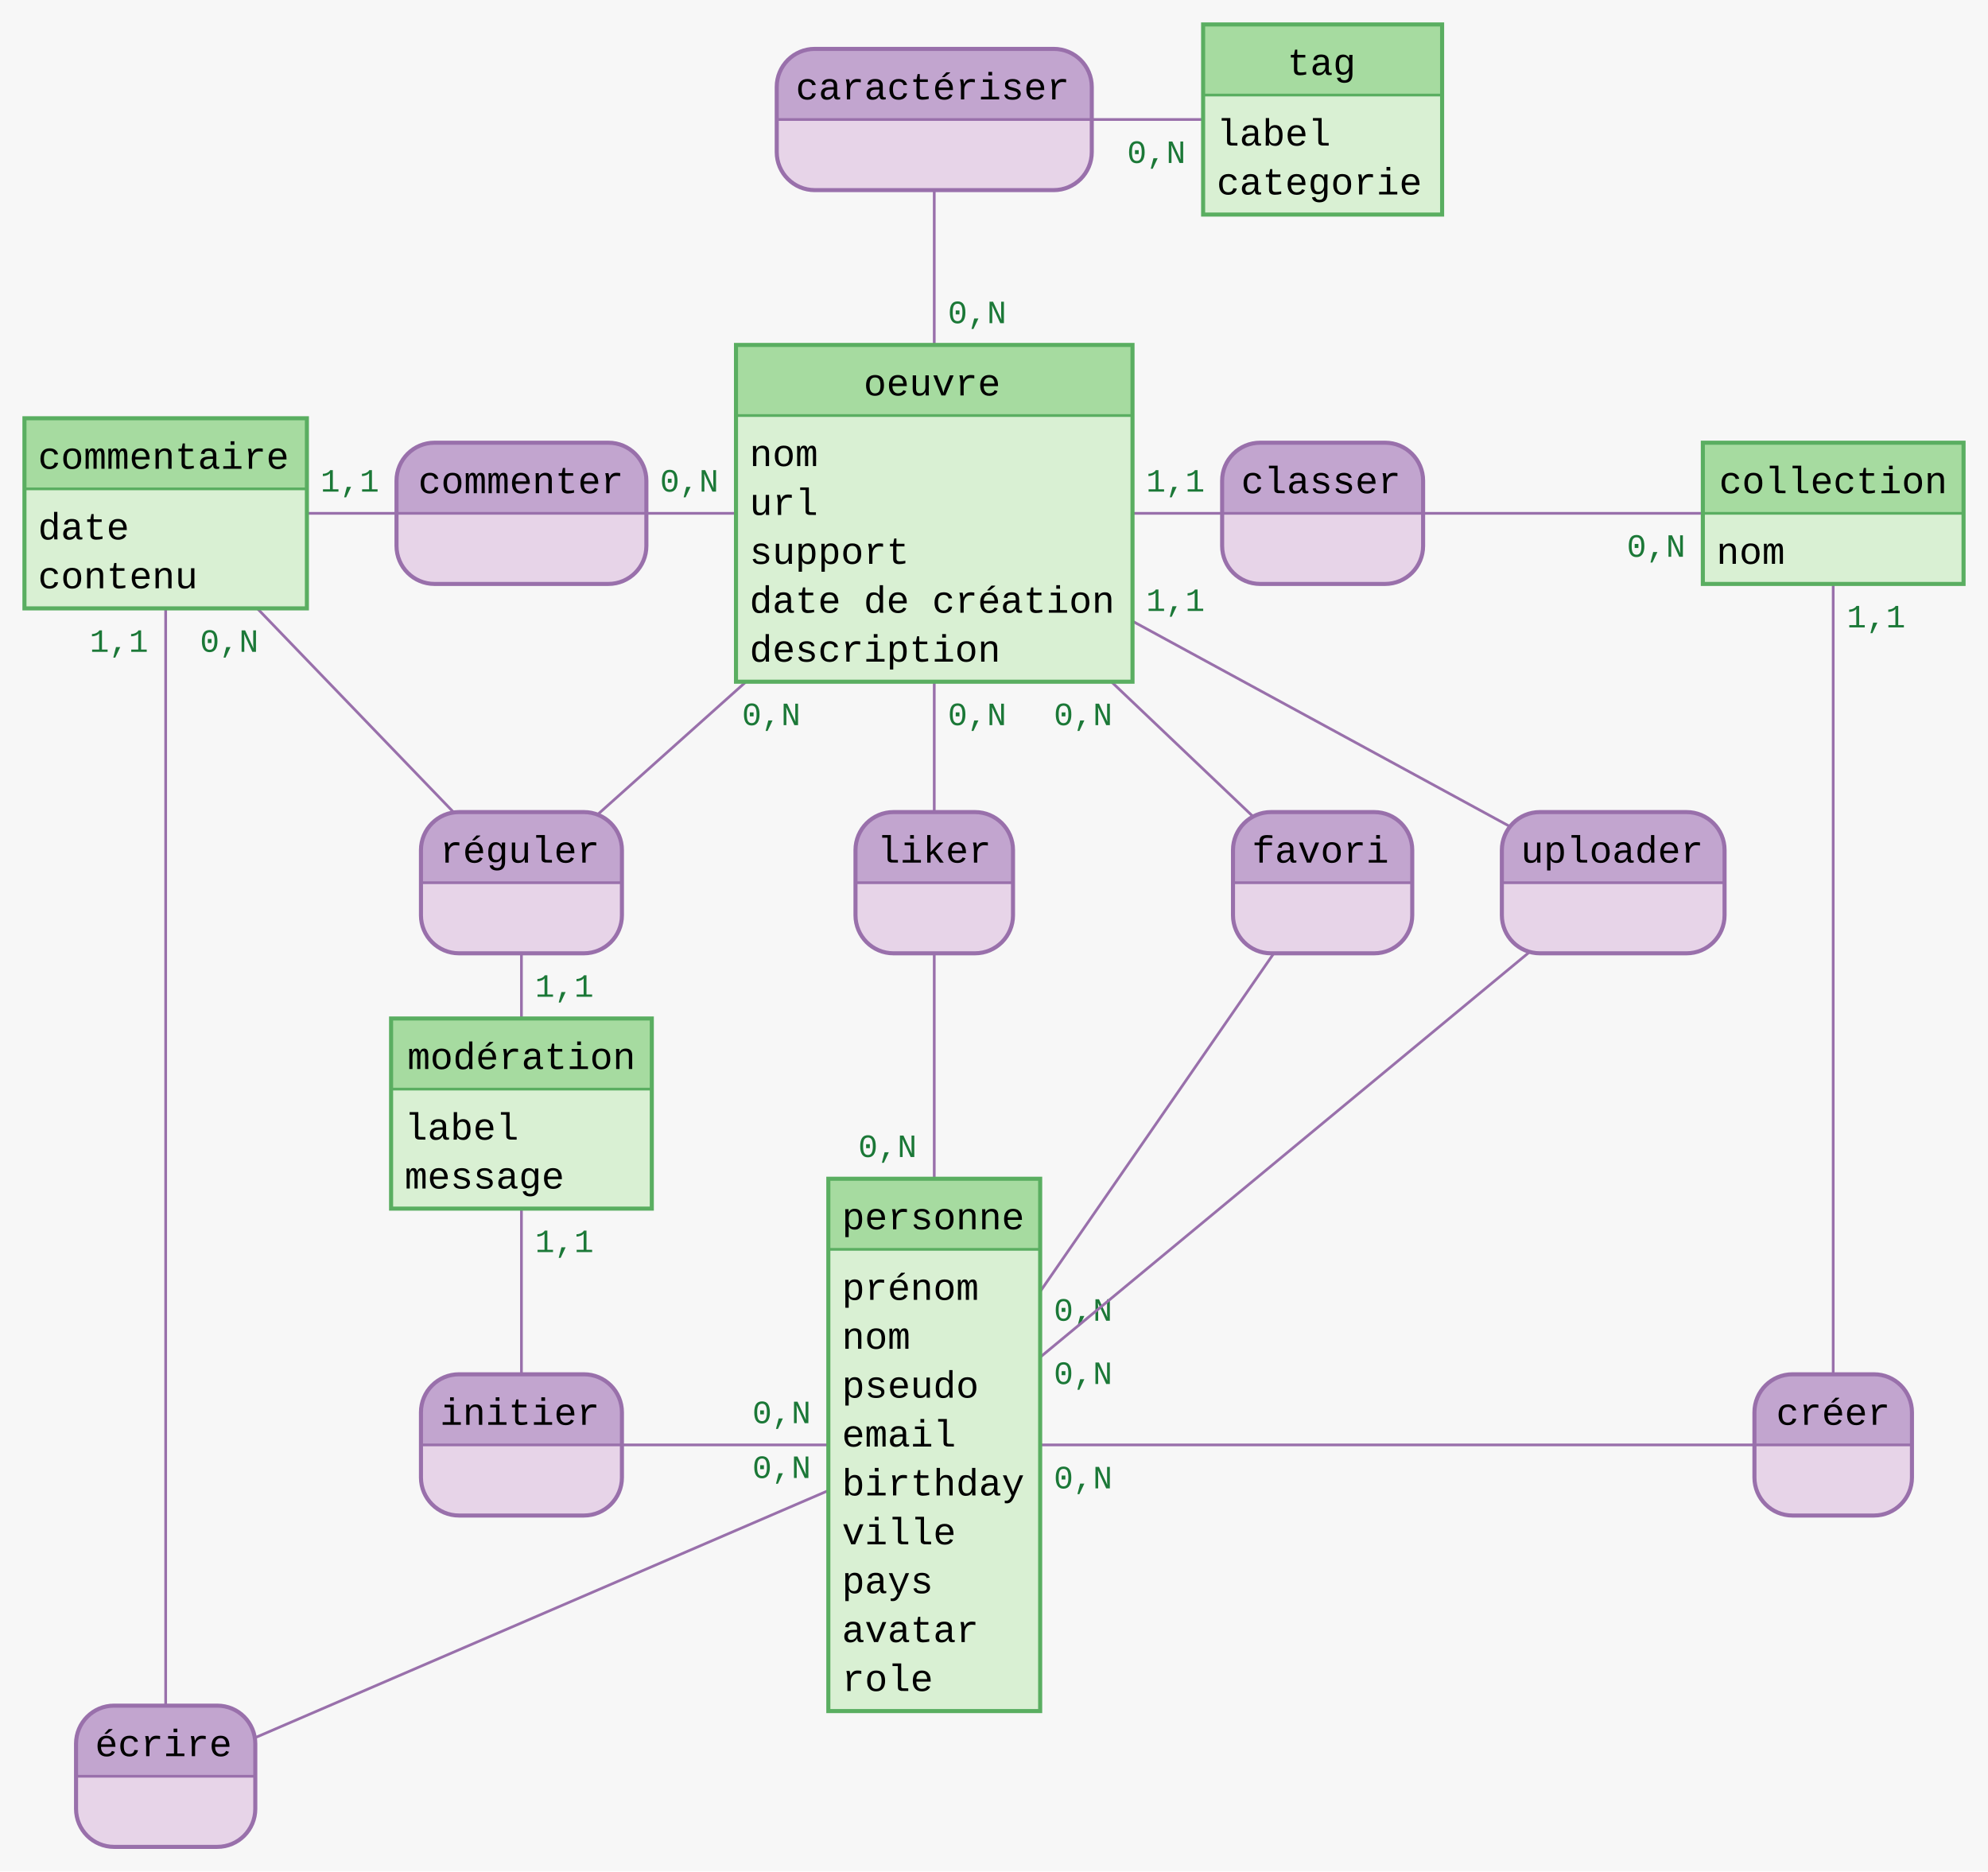
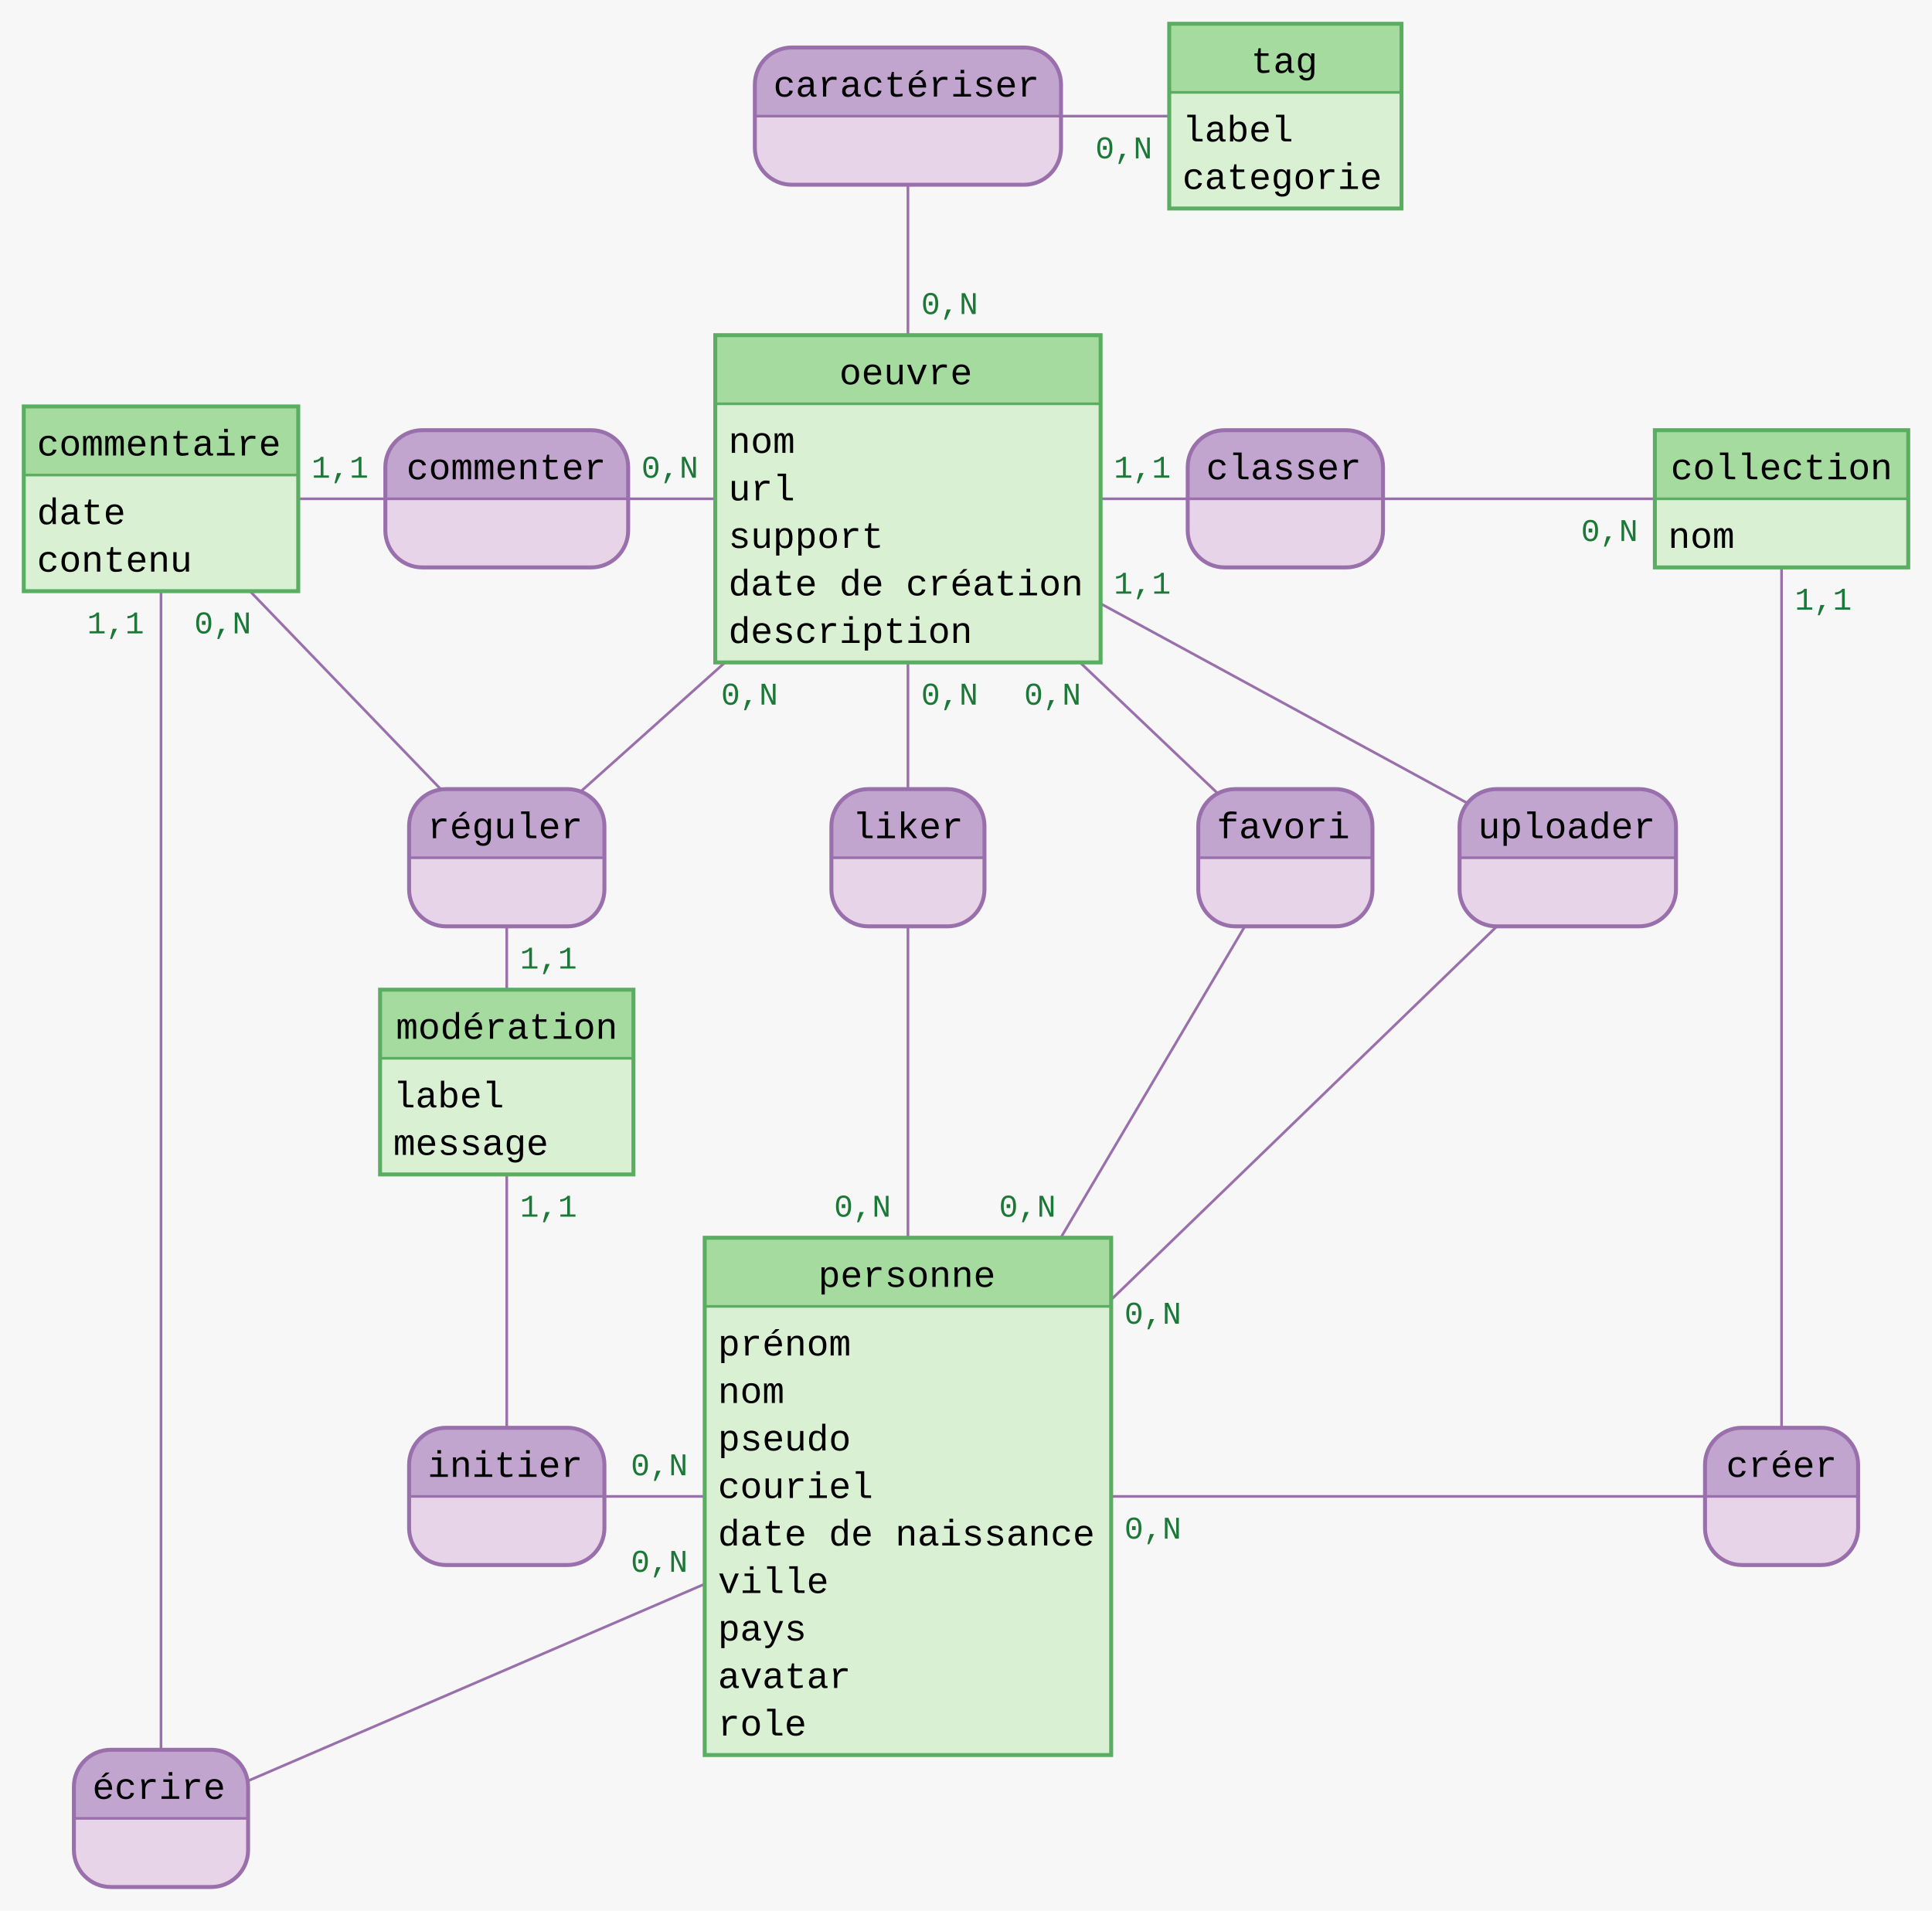
- <svg xmlns="http://www.w3.org/2000/svg" width="732" height="689" viewBox="0 0 732 689">
-   <rect id="frame" x="0" y="0" width="732" height="689" fill="#f7f7f7" stroke="none" stroke-width="0" />
+ <svg xmlns="http://www.w3.org/2000/svg" width="732" height="724" viewBox="0 0 732 724">
+   <rect id="frame" x="0" y="0" width="732" height="724" fill="#f7f7f7" stroke="none" stroke-width="0" />
  <g>
    <line x1="344" y1="189" x2="344" y2="44" stroke="#9970ab" stroke-width="1" />
    <text x="349" y="119" fill="#1b7837" font-family="Courier New" font-size="12">0,N</text>
    <line x1="487" y1="44" x2="344" y2="44" stroke="#9970ab" stroke-width="1" />
    <text x="415" y="60" fill="#1b7837" font-family="Courier New" font-size="12">0,N</text>
    <g>
      <path d="M388 18 a14 14 90 0 1 14 14 V44 h-116 V32 a14 14 90 0 1 14 -14" fill="#c2a5cf" stroke="#c2a5cf" stroke-width="0" />
      <path d="M402 44 v12 a14 14 90 0 1 -14 14 H300 a14 14 90 0 1 -14 -14 V44 H116" fill="#e7d4e8" stroke="#e7d4e8" stroke-width="0" />
      <rect x="286" y="18" width="116" height="52" fill="none" rx="14" stroke="#9970ab" stroke-width="1.5" />
      <line x1="286" y1="44" x2="402" y2="44" stroke="#9970ab" stroke-width="1" />
      <text x="293" y="36.6" fill="#000" font-family="Courier New" font-size="14">caractériser</text>
    </g>
  </g>
  <g>
    <line x1="61" y1="189" x2="192" y2="189" stroke="#9970ab" stroke-width="1" />
    <text x="118" y="181" fill="#1b7837" font-family="Courier New" font-size="12">1,1</text>
    <line x1="344" y1="189" x2="192" y2="189" stroke="#9970ab" stroke-width="1" />
    <text x="243" y="181" fill="#1b7837" font-family="Courier New" font-size="12">0,N</text>
    <g>
      <path d="M224 163 a14 14 90 0 1 14 14 V189 h-92 V177 a14 14 90 0 1 14 -14" fill="#c2a5cf" stroke="#c2a5cf" stroke-width="0" />
      <path d="M238 189 v12 a14 14 90 0 1 -14 14 H160 a14 14 90 0 1 -14 -14 V189 H92" fill="#e7d4e8" stroke="#e7d4e8" stroke-width="0" />
      <rect x="146" y="163" width="92" height="52" fill="none" rx="14" stroke="#9970ab" stroke-width="1.5" />
      <line x1="146" y1="189" x2="238" y2="189" stroke="#9970ab" stroke-width="1" />
      <text x="154" y="181.6" fill="#000" font-family="Courier New" font-size="14">commenter</text>
    </g>
  </g>
  <g>
    <line x1="344" y1="189" x2="487" y2="189" stroke="#9970ab" stroke-width="1" />
    <text x="422" y="181" fill="#1b7837" font-family="Courier New" font-size="12">1,1</text>
    <line x1="675" y1="189" x2="487" y2="189" stroke="#9970ab" stroke-width="1" />
    <text x="599" y="205" fill="#1b7837" font-family="Courier New" font-size="12">0,N</text>
    <g>
      <path d="M510 163 a14 14 90 0 1 14 14 V189 h-74 V177 a14 14 90 0 1 14 -14" fill="#c2a5cf" stroke="#c2a5cf" stroke-width="0" />
      <path d="M524 189 v12 a14 14 90 0 1 -14 14 H464 a14 14 90 0 1 -14 -14 V189 H74" fill="#e7d4e8" stroke="#e7d4e8" stroke-width="0" />
      <rect x="450" y="163" width="74" height="52" fill="none" rx="14" stroke="#9970ab" stroke-width="1.5" />
      <line x1="450" y1="189" x2="524" y2="189" stroke="#9970ab" stroke-width="1" />
      <text x="457" y="181.6" fill="#000" font-family="Courier New" font-size="14">classer</text>
    </g>
  </g>
  <g>
    <line x1="61" y1="189" x2="192" y2="325" stroke="#9970ab" stroke-width="1" />
    <text x="73.6" y="240" fill="#1b7837" font-family="Courier New" font-size="12">0,N</text>
    <line x1="344" y1="189" x2="192" y2="325" stroke="#9970ab" stroke-width="1" />
    <text x="273.19" y="267" fill="#1b7837" font-family="Courier New" font-size="12">0,N</text>
    <line x1="192" y1="410" x2="192" y2="325" stroke="#9970ab" stroke-width="1" />
    <text x="197" y="367" fill="#1b7837" font-family="Courier New" font-size="12">1,1</text>
    <g>
      <path d="M215 299 a14 14 90 0 1 14 14 V325 h-74 V313 a14 14 90 0 1 14 -14" fill="#c2a5cf" stroke="#c2a5cf" stroke-width="0" />
      <path d="M229 325 v12 a14 14 90 0 1 -14 14 H169 a14 14 90 0 1 -14 -14 V325 H74" fill="#e7d4e8" stroke="#e7d4e8" stroke-width="0" />
      <rect x="155" y="299" width="74" height="52" fill="none" rx="14" stroke="#9970ab" stroke-width="1.5" />
      <line x1="155" y1="325" x2="229" y2="325" stroke="#9970ab" stroke-width="1" />
      <text x="162" y="317.6" fill="#000" font-family="Courier New" font-size="14">réguler</text>
    </g>
  </g>
  <g>
-     <line x1="344" y1="532" x2="344" y2="325" stroke="#9970ab" stroke-width="1" />
-     <text x="316" y="426" fill="#1b7837" font-family="Courier New" font-size="12">0,N</text>
+     <line x1="344" y1="567" x2="344" y2="325" stroke="#9970ab" stroke-width="1" />
+     <text x="316" y="461" fill="#1b7837" font-family="Courier New" font-size="12">0,N</text>
    <line x1="344" y1="189" x2="344" y2="325" stroke="#9970ab" stroke-width="1" />
    <text x="349" y="267" fill="#1b7837" font-family="Courier New" font-size="12">0,N</text>
    <g>
      <path d="M359 299 a14 14 90 0 1 14 14 V325 h-58 V313 a14 14 90 0 1 14 -14" fill="#c2a5cf" stroke="#c2a5cf" stroke-width="0" />
      <path d="M373 325 v12 a14 14 90 0 1 -14 14 H329 a14 14 90 0 1 -14 -14 V325 H58" fill="#e7d4e8" stroke="#e7d4e8" stroke-width="0" />
      <rect x="315" y="299" width="58" height="52" fill="none" rx="14" stroke="#9970ab" stroke-width="1.5" />
      <line x1="315" y1="325" x2="373" y2="325" stroke="#9970ab" stroke-width="1" />
      <text x="323" y="317.6" fill="#000" font-family="Courier New" font-size="14">liker</text>
    </g>
  </g>
  <g>
-     <line x1="344" y1="532" x2="487" y2="325" stroke="#9970ab" stroke-width="1" />
-     <text x="388" y="486.27" fill="#1b7837" font-family="Courier New" font-size="12">0,N</text>
+     <line x1="344" y1="567" x2="487" y2="325" stroke="#9970ab" stroke-width="1" />
+     <text x="378.49" y="461" fill="#1b7837" font-family="Courier New" font-size="12">0,N</text>
    <line x1="344" y1="189" x2="487" y2="325" stroke="#9970ab" stroke-width="1" />
    <text x="388.01" y="267" fill="#1b7837" font-family="Courier New" font-size="12">0,N</text>
    <g>
      <path d="M506 299 a14 14 90 0 1 14 14 V325 h-66 V313 a14 14 90 0 1 14 -14" fill="#c2a5cf" stroke="#c2a5cf" stroke-width="0" />
      <path d="M520 325 v12 a14 14 90 0 1 -14 14 H468 a14 14 90 0 1 -14 -14 V325 H66" fill="#e7d4e8" stroke="#e7d4e8" stroke-width="0" />
      <rect x="454" y="299" width="66" height="52" fill="none" rx="14" stroke="#9970ab" stroke-width="1.5" />
      <line x1="454" y1="325" x2="520" y2="325" stroke="#9970ab" stroke-width="1" />
      <text x="461" y="317.6" fill="#000" font-family="Courier New" font-size="14">favori</text>
    </g>
  </g>
  <g>
-     <line x1="344" y1="532" x2="594" y2="325" stroke="#9970ab" stroke-width="1" />
-     <text x="388" y="509.57" fill="#1b7837" font-family="Courier New" font-size="12">0,N</text>
+     <line x1="344" y1="567" x2="594" y2="325" stroke="#9970ab" stroke-width="1" />
+     <text x="426" y="501.56" fill="#1b7837" font-family="Courier New" font-size="12">0,N</text>
    <line x1="344" y1="189" x2="594" y2="325" stroke="#9970ab" stroke-width="1" />
    <text x="422" y="224.95" fill="#1b7837" font-family="Courier New" font-size="12">1,1</text>
    <g>
      <path d="M621 299 a14 14 90 0 1 14 14 V325 h-82 V313 a14 14 90 0 1 14 -14" fill="#c2a5cf" stroke="#c2a5cf" stroke-width="0" />
      <path d="M635 325 v12 a14 14 90 0 1 -14 14 H567 a14 14 90 0 1 -14 -14 V325 H82" fill="#e7d4e8" stroke="#e7d4e8" stroke-width="0" />
      <rect x="553" y="299" width="82" height="52" fill="none" rx="14" stroke="#9970ab" stroke-width="1.5" />
      <line x1="553" y1="325" x2="635" y2="325" stroke="#9970ab" stroke-width="1" />
      <text x="560" y="317.6" fill="#000" font-family="Courier New" font-size="14">uploader</text>
    </g>
  </g>
  <g>
-     <line x1="344" y1="532" x2="192" y2="532" stroke="#9970ab" stroke-width="1" />
-     <text x="277" y="524" fill="#1b7837" font-family="Courier New" font-size="12">0,N</text>
-     <line x1="192" y1="410" x2="192" y2="532" stroke="#9970ab" stroke-width="1" />
+     <line x1="344" y1="567" x2="192" y2="567" stroke="#9970ab" stroke-width="1" />
+     <text x="239" y="559" fill="#1b7837" font-family="Courier New" font-size="12">0,N</text>
+     <line x1="192" y1="410" x2="192" y2="567" stroke="#9970ab" stroke-width="1" />
    <text x="197" y="461" fill="#1b7837" font-family="Courier New" font-size="12">1,1</text>
    <g>
-       <path d="M215 506 a14 14 90 0 1 14 14 V532 h-74 V520 a14 14 90 0 1 14 -14" fill="#c2a5cf" stroke="#c2a5cf" stroke-width="0" />
-       <path d="M229 532 v12 a14 14 90 0 1 -14 14 H169 a14 14 90 0 1 -14 -14 V532 H74" fill="#e7d4e8" stroke="#e7d4e8" stroke-width="0" />
-       <rect x="155" y="506" width="74" height="52" fill="none" rx="14" stroke="#9970ab" stroke-width="1.5" />
-       <line x1="155" y1="532" x2="229" y2="532" stroke="#9970ab" stroke-width="1" />
-       <text x="162" y="524.6" fill="#000" font-family="Courier New" font-size="14">initier</text>
-     </g>
-   </g>
-   <g>
-     <line x1="344" y1="532" x2="675" y2="532" stroke="#9970ab" stroke-width="1" />
-     <text x="388" y="548" fill="#1b7837" font-family="Courier New" font-size="12">0,N</text>
-     <line x1="675" y1="189" x2="675" y2="532" stroke="#9970ab" stroke-width="1" />
+       <path d="M215 541 a14 14 90 0 1 14 14 V567 h-74 V555 a14 14 90 0 1 14 -14" fill="#c2a5cf" stroke="#c2a5cf" stroke-width="0" />
+       <path d="M229 567 v12 a14 14 90 0 1 -14 14 H169 a14 14 90 0 1 -14 -14 V567 H74" fill="#e7d4e8" stroke="#e7d4e8" stroke-width="0" />
+       <rect x="155" y="541" width="74" height="52" fill="none" rx="14" stroke="#9970ab" stroke-width="1.5" />
+       <line x1="155" y1="567" x2="229" y2="567" stroke="#9970ab" stroke-width="1" />
+       <text x="162" y="559.6" fill="#000" font-family="Courier New" font-size="14">initier</text>
+     </g>
+   </g>
+   <g>
+     <line x1="344" y1="567" x2="675" y2="567" stroke="#9970ab" stroke-width="1" />
+     <text x="426" y="583" fill="#1b7837" font-family="Courier New" font-size="12">0,N</text>
+     <line x1="675" y1="189" x2="675" y2="567" stroke="#9970ab" stroke-width="1" />
    <text x="680" y="231" fill="#1b7837" font-family="Courier New" font-size="12">1,1</text>
    <g>
-       <path d="M690 506 a14 14 90 0 1 14 14 V532 h-58 V520 a14 14 90 0 1 14 -14" fill="#c2a5cf" stroke="#c2a5cf" stroke-width="0" />
-       <path d="M704 532 v12 a14 14 90 0 1 -14 14 H660 a14 14 90 0 1 -14 -14 V532 H58" fill="#e7d4e8" stroke="#e7d4e8" stroke-width="0" />
-       <rect x="646" y="506" width="58" height="52" fill="none" rx="14" stroke="#9970ab" stroke-width="1.5" />
-       <line x1="646" y1="532" x2="704" y2="532" stroke="#9970ab" stroke-width="1" />
-       <text x="654" y="524.6" fill="#000" font-family="Courier New" font-size="14">créer</text>
-     </g>
-   </g>
-   <g>
-     <line x1="344" y1="532" x2="61" y2="654" stroke="#9970ab" stroke-width="1" />
-     <text x="277" y="544.19" fill="#1b7837" font-family="Courier New" font-size="12">0,N</text>
-     <line x1="61" y1="189" x2="61" y2="654" stroke="#9970ab" stroke-width="1" />
+       <path d="M690 541 a14 14 90 0 1 14 14 V567 h-58 V555 a14 14 90 0 1 14 -14" fill="#c2a5cf" stroke="#c2a5cf" stroke-width="0" />
+       <path d="M704 567 v12 a14 14 90 0 1 -14 14 H660 a14 14 90 0 1 -14 -14 V567 H58" fill="#e7d4e8" stroke="#e7d4e8" stroke-width="0" />
+       <rect x="646" y="541" width="58" height="52" fill="none" rx="14" stroke="#9970ab" stroke-width="1.5" />
+       <line x1="646" y1="567" x2="704" y2="567" stroke="#9970ab" stroke-width="1" />
+       <text x="654" y="559.6" fill="#000" font-family="Courier New" font-size="14">créer</text>
+     </g>
+   </g>
+   <g>
+     <line x1="344" y1="567" x2="61" y2="689" stroke="#9970ab" stroke-width="1" />
+     <text x="239" y="595.57" fill="#1b7837" font-family="Courier New" font-size="12">0,N</text>
+     <line x1="61" y1="189" x2="61" y2="689" stroke="#9970ab" stroke-width="1" />
    <text x="33" y="240" fill="#1b7837" font-family="Courier New" font-size="12">1,1</text>
    <g>
-       <path d="M80 628 a14 14 90 0 1 14 14 V654 h-66 V642 a14 14 90 0 1 14 -14" fill="#c2a5cf" stroke="#c2a5cf" stroke-width="0" />
-       <path d="M94 654 v12 a14 14 90 0 1 -14 14 H42 a14 14 90 0 1 -14 -14 V654 H66" fill="#e7d4e8" stroke="#e7d4e8" stroke-width="0" />
-       <rect x="28" y="628" width="66" height="52" fill="none" rx="14" stroke="#9970ab" stroke-width="1.5" />
-       <line x1="28" y1="654" x2="94" y2="654" stroke="#9970ab" stroke-width="1" />
-       <text x="35" y="646.6" fill="#000" font-family="Courier New" font-size="14">écrire</text>
+       <path d="M80 663 a14 14 90 0 1 14 14 V689 h-66 V677 a14 14 90 0 1 14 -14" fill="#c2a5cf" stroke="#c2a5cf" stroke-width="0" />
+       <path d="M94 689 v12 a14 14 90 0 1 -14 14 H42 a14 14 90 0 1 -14 -14 V689 H66" fill="#e7d4e8" stroke="#e7d4e8" stroke-width="0" />
+       <rect x="28" y="663" width="66" height="52" fill="none" rx="14" stroke="#9970ab" stroke-width="1.5" />
+       <line x1="28" y1="689" x2="94" y2="689" stroke="#9970ab" stroke-width="1" />
+       <text x="35" y="681.6" fill="#000" font-family="Courier New" font-size="14">écrire</text>
    </g>
  </g>
  <g>
    <g>
      <rect x="443" y="9" width="88" height="26" fill="#a6dba0" stroke="#a6dba0" stroke-width="0" opacity="1" />
      <rect x="443" y="35" width="88" height="44" fill="#d9f0d3" stroke="#d9f0d3" stroke-width="0" opacity="1" />
      <rect x="443" y="9" width="88" height="70" fill="none" stroke="#5aae61" stroke-width="1.5" opacity="1" />
      <line x1="443" y1="35" x2="531" y2="35" stroke="#5aae61" stroke-width="1" />
    </g>
    <text x="474" y="27.6" fill="#000" font-family="Courier New" font-size="14">tag</text>
    <text x="448" y="53.6" fill="#000" font-family="Courier New" font-size="14">label</text>
    <text x="448" y="71.6" fill="#000" font-family="Courier New" font-size="14">categorie</text>
  </g>
  <g>
    <g>
      <rect x="9" y="154" width="104" height="26" fill="#a6dba0" stroke="#a6dba0" stroke-width="0" opacity="1" />
      <rect x="9" y="180" width="104" height="44" fill="#d9f0d3" stroke="#d9f0d3" stroke-width="0" opacity="1" />
      <rect x="9" y="154" width="104" height="70" fill="none" stroke="#5aae61" stroke-width="1.5" opacity="1" />
      <line x1="9" y1="180" x2="113" y2="180" stroke="#5aae61" stroke-width="1" />
    </g>
    <text x="14" y="172.6" fill="#000" font-family="Courier New" font-size="14">commentaire</text>
    <text x="14" y="198.6" fill="#000" font-family="Courier New" font-size="14">date</text>
    <text x="14" y="216.6" fill="#000" font-family="Courier New" font-size="14">contenu</text>
  </g>
  <g>
    <g>
      <rect x="271" y="127" width="146" height="26" fill="#a6dba0" stroke="#a6dba0" stroke-width="0" opacity="1" />
      <rect x="271" y="153" width="146" height="98" fill="#d9f0d3" stroke="#d9f0d3" stroke-width="0" opacity="1" />
      <rect x="271" y="127" width="146" height="124" fill="none" stroke="#5aae61" stroke-width="1.5" opacity="1" />
      <line x1="271" y1="153" x2="417" y2="153" stroke="#5aae61" stroke-width="1" />
    </g>
    <text x="318" y="145.6" fill="#000" font-family="Courier New" font-size="14">oeuvre</text>
    <text x="276" y="171.6" fill="#000" font-family="Courier New" font-size="14">nom</text>
    <text x="276" y="189.6" fill="#000" font-family="Courier New" font-size="14">url</text>
    <text x="276" y="207.6" fill="#000" font-family="Courier New" font-size="14">support</text>
    <text x="276" y="225.6" fill="#000" font-family="Courier New" font-size="14">date de création</text>
    <text x="276" y="243.6" fill="#000" font-family="Courier New" font-size="14">description</text>
  </g>
  <g>
    <g>
      <rect x="627" y="163" width="96" height="26" fill="#a6dba0" stroke="#a6dba0" stroke-width="0" opacity="1" />
      <rect x="627" y="189" width="96" height="26" fill="#d9f0d3" stroke="#d9f0d3" stroke-width="0" opacity="1" />
      <rect x="627" y="163" width="96" height="52" fill="none" stroke="#5aae61" stroke-width="1.5" opacity="1" />
      <line x1="627" y1="189" x2="723" y2="189" stroke="#5aae61" stroke-width="1" />
    </g>
    <text x="633" y="181.6" fill="#000" font-family="Courier New" font-size="14">collection</text>
    <text x="632" y="207.6" fill="#000" font-family="Courier New" font-size="14">nom</text>
  </g>
  <g>
    <g>
      <rect x="144" y="375" width="96" height="26" fill="#a6dba0" stroke="#a6dba0" stroke-width="0" opacity="1" />
      <rect x="144" y="401" width="96" height="44" fill="#d9f0d3" stroke="#d9f0d3" stroke-width="0" opacity="1" />
      <rect x="144" y="375" width="96" height="70" fill="none" stroke="#5aae61" stroke-width="1.5" opacity="1" />
      <line x1="144" y1="401" x2="240" y2="401" stroke="#5aae61" stroke-width="1" />
    </g>
    <text x="150" y="393.6" fill="#000" font-family="Courier New" font-size="14">modération</text>
    <text x="149" y="419.6" fill="#000" font-family="Courier New" font-size="14">label</text>
    <text x="149" y="437.6" fill="#000" font-family="Courier New" font-size="14">message</text>
  </g>
  <g>
    <g>
-       <rect x="305" y="434" width="78" height="26" fill="#a6dba0" stroke="#a6dba0" stroke-width="0" opacity="1" />
-       <rect x="305" y="460" width="78" height="170" fill="#d9f0d3" stroke="#d9f0d3" stroke-width="0" opacity="1" />
-       <rect x="305" y="434" width="78" height="196" fill="none" stroke="#5aae61" stroke-width="1.5" opacity="1" />
-       <line x1="305" y1="460" x2="383" y2="460" stroke="#5aae61" stroke-width="1" />
-     </g>
-     <text x="310" y="452.6" fill="#000" font-family="Courier New" font-size="14">personne</text>
-     <text x="310" y="478.6" fill="#000" font-family="Courier New" font-size="14">prénom</text>
-     <text x="310" y="496.6" fill="#000" font-family="Courier New" font-size="14">nom</text>
-     <text x="310" y="514.6" fill="#000" font-family="Courier New" font-size="14">pseudo</text>
-     <text x="310" y="532.6" fill="#000" font-family="Courier New" font-size="14">email</text>
-     <text x="310" y="550.6" fill="#000" font-family="Courier New" font-size="14">birthday</text>
-     <text x="310" y="568.6" fill="#000" font-family="Courier New" font-size="14">ville</text>
-     <text x="310" y="586.6" fill="#000" font-family="Courier New" font-size="14">pays</text>
-     <text x="310" y="604.6" fill="#000" font-family="Courier New" font-size="14">avatar</text>
-     <text x="310" y="622.6" fill="#000" font-family="Courier New" font-size="14">role</text>
+       <rect x="267" y="469" width="154" height="26" fill="#a6dba0" stroke="#a6dba0" stroke-width="0" opacity="1" />
+       <rect x="267" y="495" width="154" height="170" fill="#d9f0d3" stroke="#d9f0d3" stroke-width="0" opacity="1" />
+       <rect x="267" y="469" width="154" height="196" fill="none" stroke="#5aae61" stroke-width="1.5" opacity="1" />
+       <line x1="267" y1="495" x2="421" y2="495" stroke="#5aae61" stroke-width="1" />
+     </g>
+     <text x="310" y="487.6" fill="#000" font-family="Courier New" font-size="14">personne</text>
+     <text x="272" y="513.6" fill="#000" font-family="Courier New" font-size="14">prénom</text>
+     <text x="272" y="531.6" fill="#000" font-family="Courier New" font-size="14">nom</text>
+     <text x="272" y="549.6" fill="#000" font-family="Courier New" font-size="14">pseudo</text>
+     <text x="272" y="567.6" fill="#000" font-family="Courier New" font-size="14">couriel</text>
+     <text x="272" y="585.6" fill="#000" font-family="Courier New" font-size="14">date de naissance</text>
+     <text x="272" y="603.6" fill="#000" font-family="Courier New" font-size="14">ville</text>
+     <text x="272" y="621.6" fill="#000" font-family="Courier New" font-size="14">pays</text>
+     <text x="272" y="639.6" fill="#000" font-family="Courier New" font-size="14">avatar</text>
+     <text x="272" y="657.6" fill="#000" font-family="Courier New" font-size="14">role</text>
  </g>
</svg>
